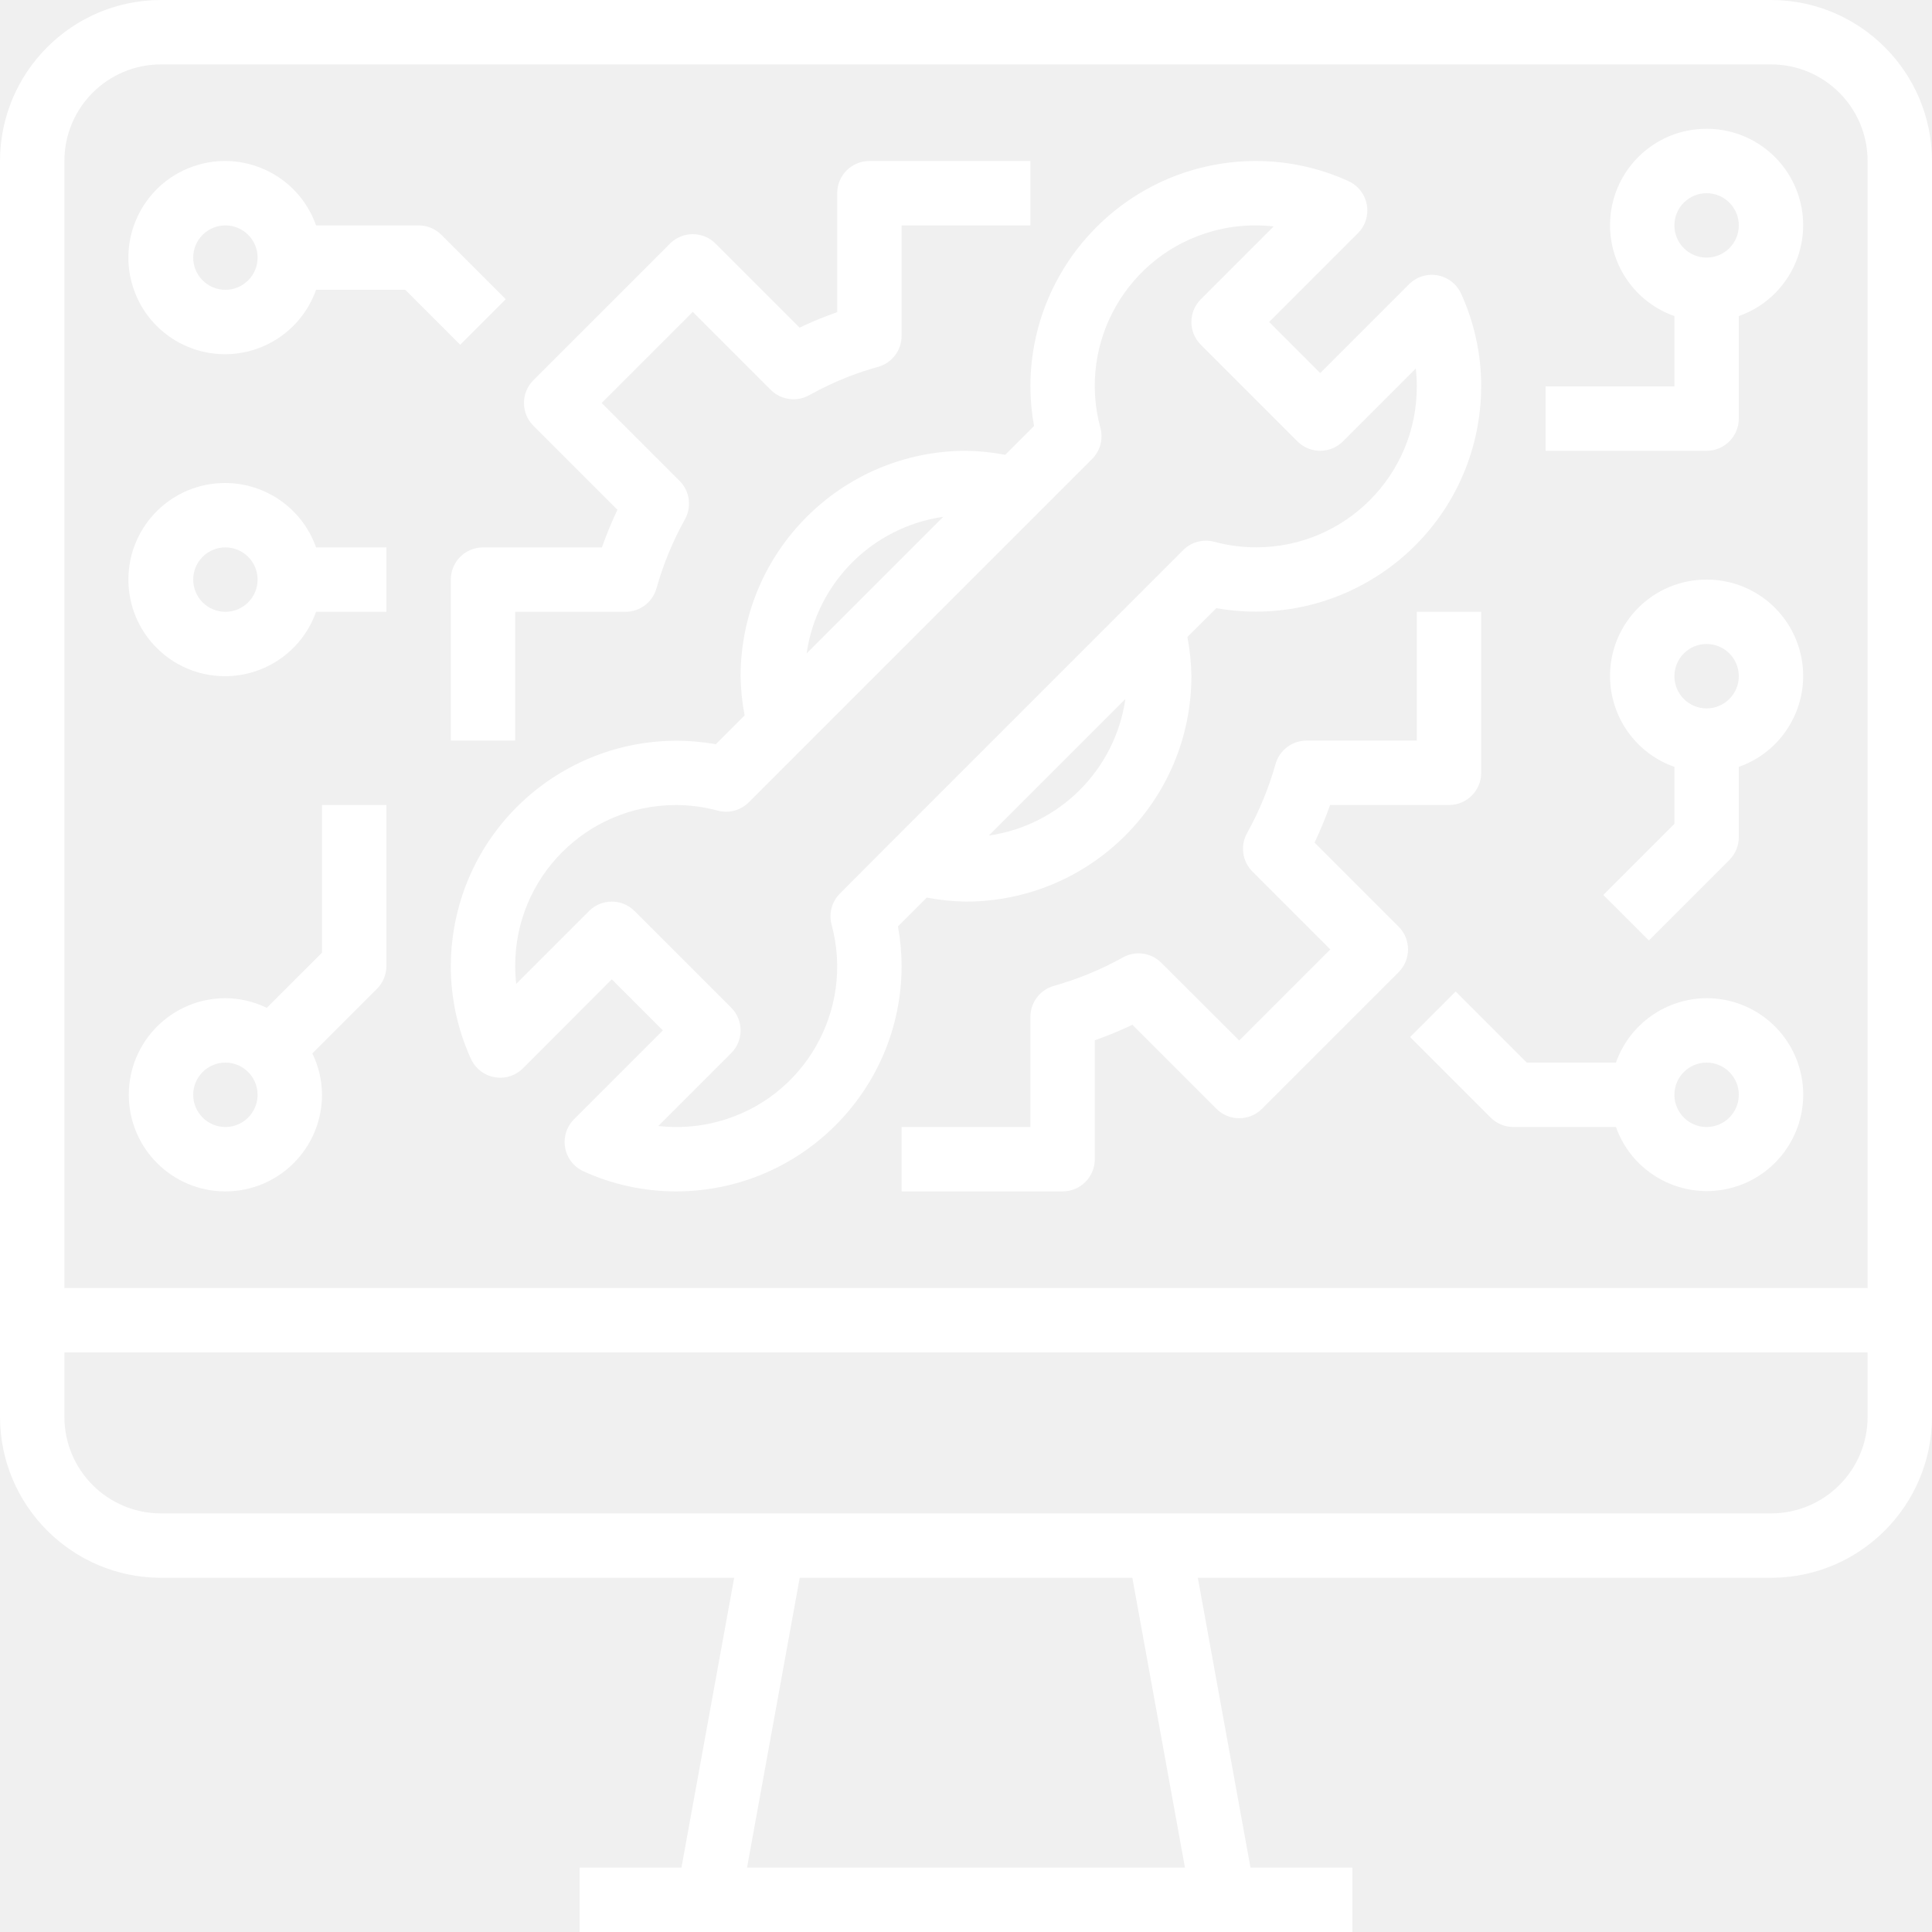
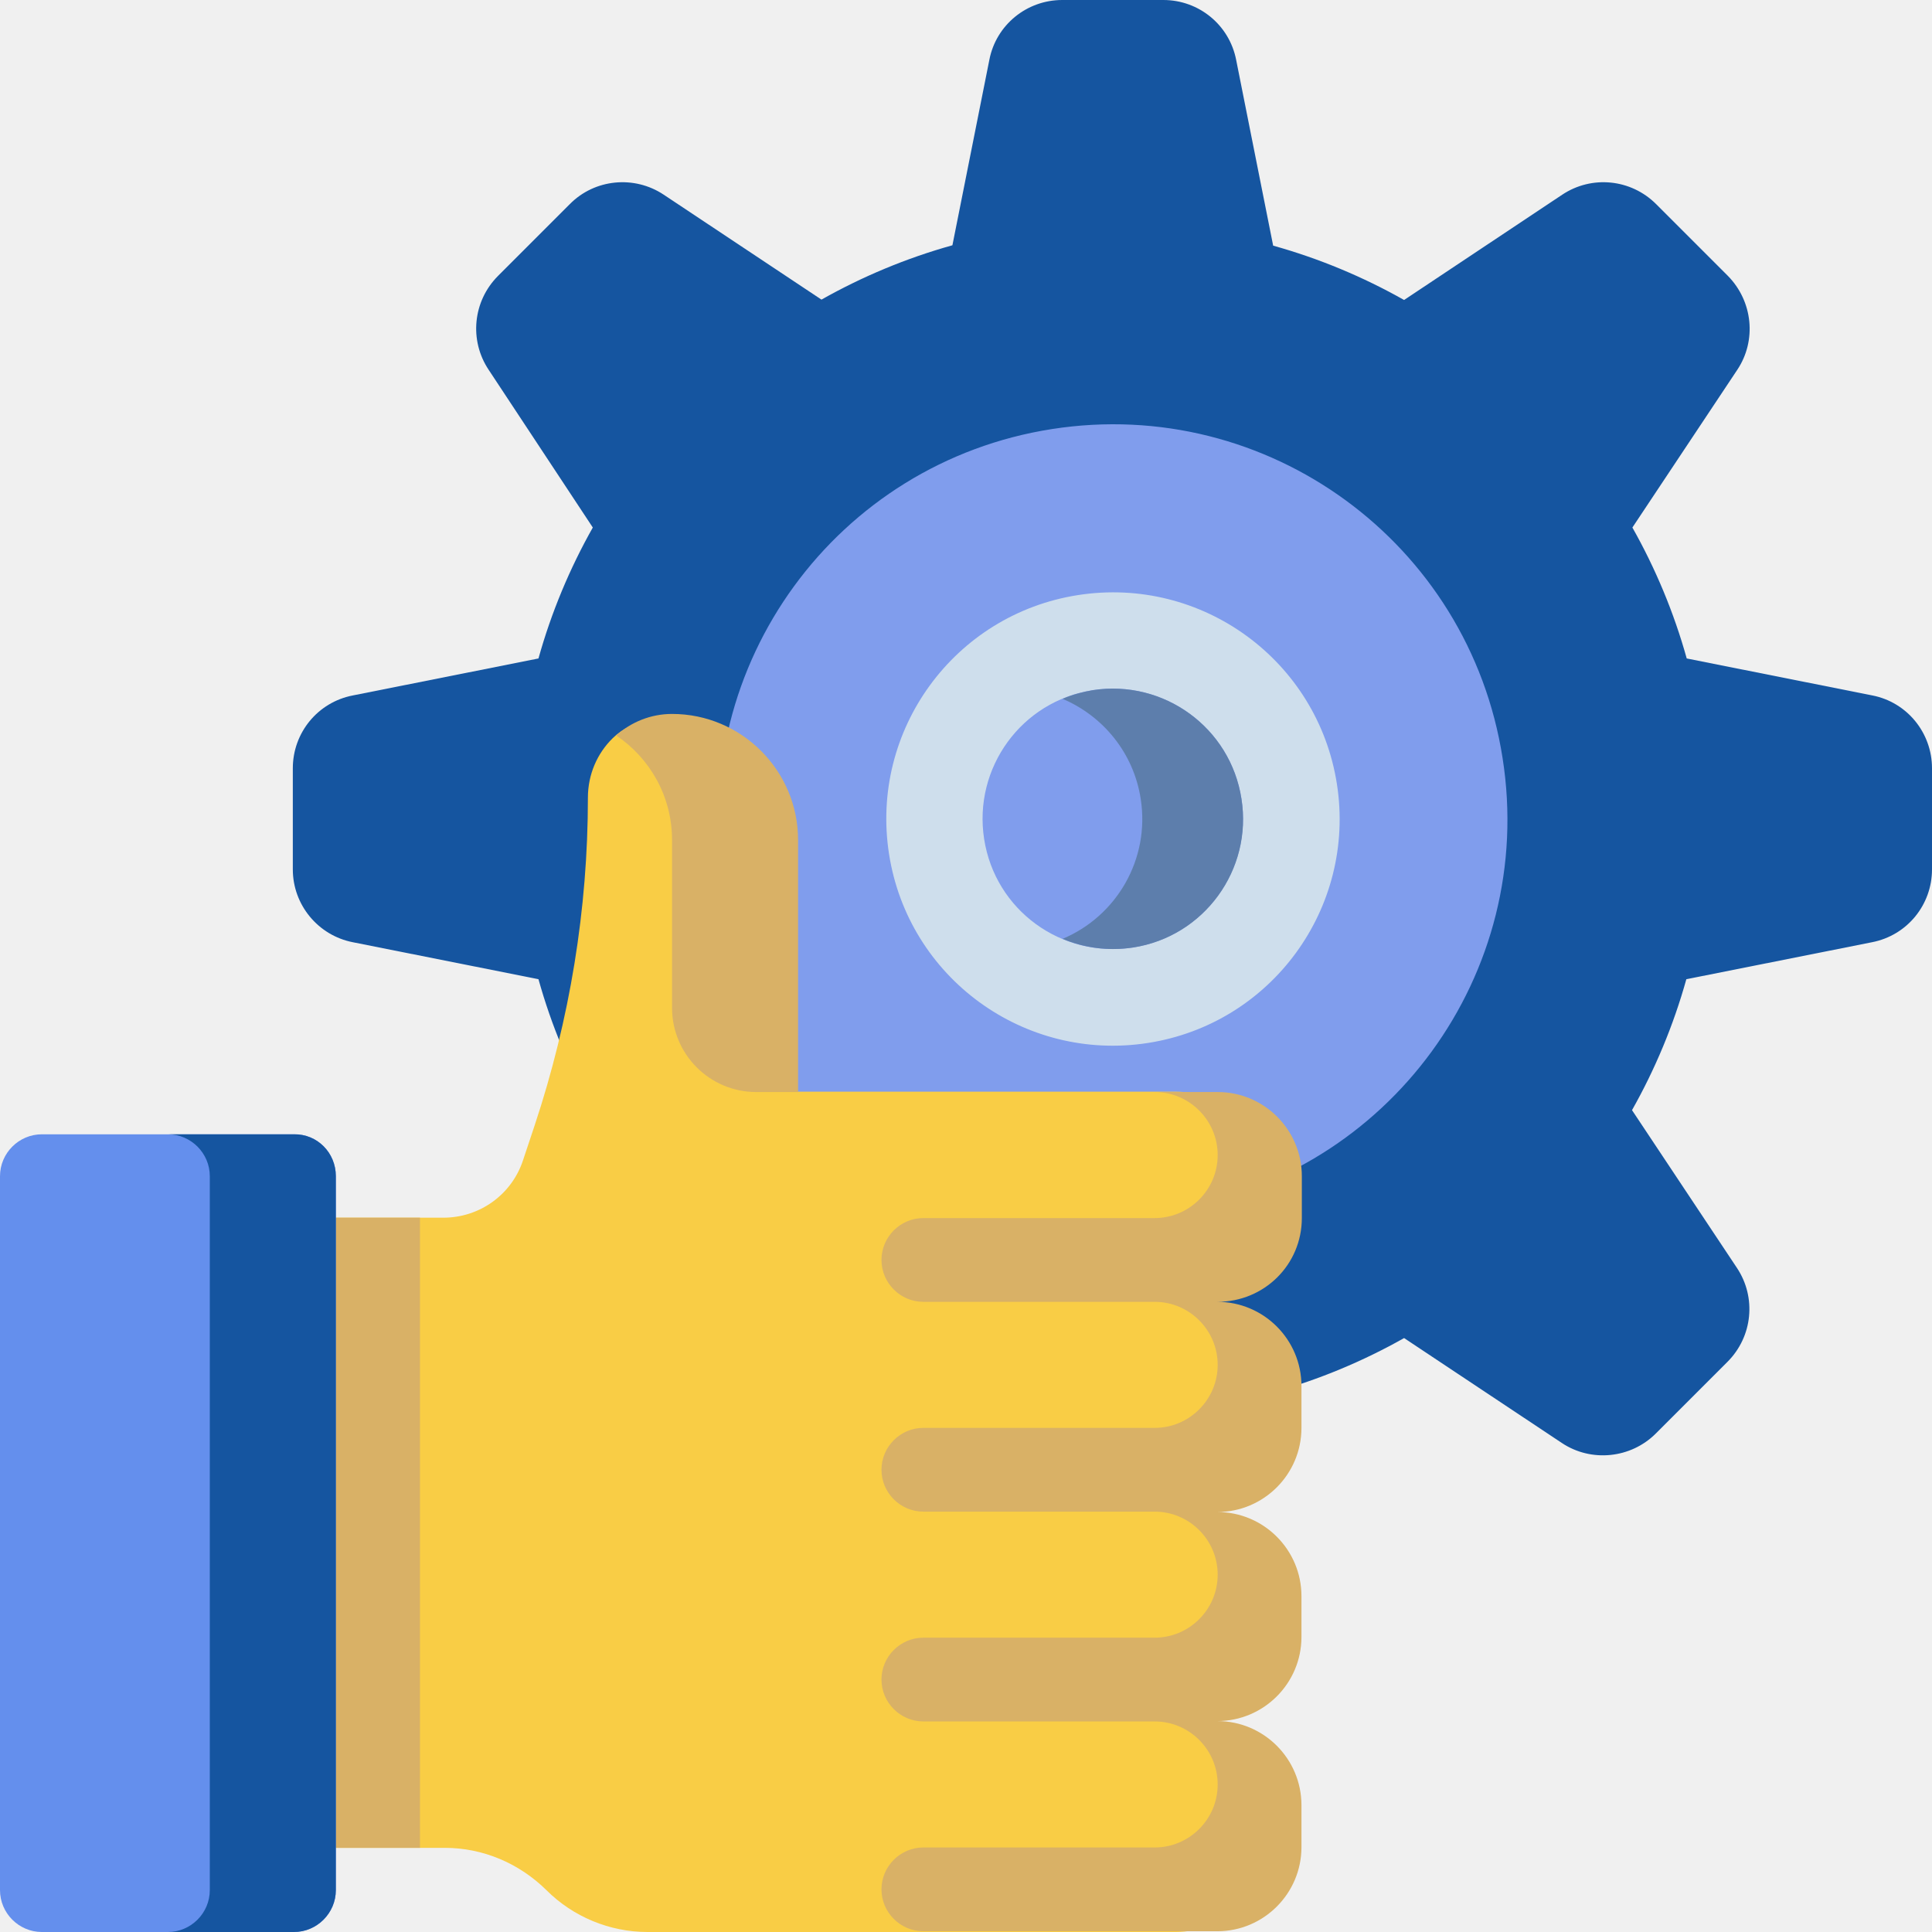
- <svg xmlns="http://www.w3.org/2000/svg" version="1.1" id="Capa_1" x="0px" y="0px" viewBox="0 0 480 480" style="enable-background:new 0 0 480 480;" xml:space="preserve">
-   <style>
- 	 g,path{fill:#fff;}
- 	 </style>
-   <g>
-     <g>
-       <path d="M440,0H40C17.92,0.026,0.026,17.92,0,40v312c0.026,22.08,17.92,39.974,40,40h142.4l-13.096,72H144v16h192v-16h-25.32    l-13.08-72H440c22.08-0.026,39.974-17.92,40-40V40C479.974,17.92,462.08,0.026,440,0z M185.6,464l13.088-72h82.64l13.072,72H185.6    z M464,352c0,13.255-10.745,24-24,24H40c-13.255,0-24-10.745-24-24v-16h448V352z M464,320H16V40c0-13.255,10.745-24,24-24h400    c13.255,0,24,10.745,24,24V320z" />
-     </g>
-   </g>
-   <g>
-     <g>
-       <path d="M216,40c-4.418,0-8,3.582-8,8v29.544c-0.976,0.344-1.936,0.704-2.888,1.072c-2.192,0.848-4.352,1.776-6.456,2.784    l-20.88-20.88c-3.124-3.123-8.188-3.123-11.312,0L132.52,94.464c-3.123,3.124-3.123,8.188,0,11.312l20.88,20.88    c-1.449,3.045-2.736,6.164-3.856,9.344H120c-4.418,0-8,3.582-8,8v40h16v-32h27.4c3.577,0,6.719-2.375,7.696-5.816    c1.681-5.976,4.055-11.735,7.072-17.16c1.742-3.123,1.2-7.023-1.328-9.552l-19.352-19.352l22.632-22.632l19.352,19.352    c2.537,2.551,6.466,3.094,9.6,1.328c3.174-1.774,6.467-3.324,9.856-4.64c2.384-0.923,4.816-1.723,7.296-2.4    c3.437-0.995,5.795-4.15,5.776-7.728V56h32V40H216z" />
-     </g>
-   </g>
-   <g>
-     <g>
-       <path d="M352,152v32h-27.4c-3.577,0-6.719,2.375-7.696,5.816c-1.681,5.976-4.055,11.735-7.072,17.16    c-1.742,3.123-1.2,7.023,1.328,9.552l19.352,19.352l-22.632,22.632L288.528,239.2c-2.529-2.528-6.429-3.07-9.552-1.328    c-5.425,3.017-11.184,5.391-17.16,7.072c-3.441,0.977-5.816,4.119-5.816,7.696V280h-32v16h40c4.418,0,8-3.582,8-8v-29.544    c3.18-1.12,6.299-2.407,9.344-3.856l20.88,20.88c3.124,3.123,8.188,3.123,11.312,0l33.944-33.944    c3.123-3.124,3.123-8.188,0-11.312l-20.88-20.88c1.449-3.045,2.736-6.164,3.856-9.344H360c4.418,0,8-3.582,8-8v-40H352z" />
-     </g>
-   </g>
-   <g>
-     <g>
-       <path d="M363.016,72.976c-1.822-4.025-6.561-5.812-10.587-3.99c-0.878,0.397-1.676,0.949-2.357,1.63L328,92.688L315.312,80    l22.072-22.072c3.117-3.132,3.104-8.197-0.028-11.314c-0.686-0.682-1.49-1.235-2.372-1.63C327.767,41.699,319.93,40,312,40    c-30.913,0.035-55.965,25.087-56,56c0.006,3.3,0.309,6.594,0.904,9.84l-7.16,7.16c-3.212-0.623-6.473-0.958-9.744-1    c-30.913,0.035-55.965,25.087-56,56c0.042,3.271,0.377,6.532,1,9.744l-7.16,7.16c-30.505-5.386-59.6,14.977-64.986,45.482    c-0.56,3.174-0.846,6.391-0.854,9.615c-0.006,7.943,1.694,15.795,4.984,23.024c1.806,4.032,6.539,5.837,10.571,4.03    c0.883-0.396,1.687-0.948,2.372-1.63L152,243.312L164.688,256l-22.072,22.072c-3.123,3.125-3.122,8.19,0.003,11.314    c0.681,0.681,1.48,1.233,2.357,1.63c7.229,3.29,15.081,4.99,23.024,4.984c30.913-0.035,55.965-25.087,56-56    c-0.006-3.3-0.309-6.594-0.904-9.84l7.16-7.16c3.212,0.623,6.473,0.958,9.744,1c30.913-0.035,55.965-25.087,56-56    c-0.042-3.271-0.377-6.532-1-9.744l7.2-7.16c30.482,5.386,59.559-14.959,64.945-45.441c0.563-3.188,0.849-6.418,0.855-9.655    C368.006,88.057,366.306,80.205,363.016,72.976z M234.344,128.4L234.344,128.4L200.4,162.344    C202.941,144.757,216.757,130.941,234.344,128.4z M245.656,207.6l33.944-33.944C277.059,191.243,263.243,205.059,245.656,207.6z     M312.159,135.983c-3.542,0.006-7.068-0.459-10.487-1.383c-2.756-0.733-5.694,0.056-7.712,2.072l-13.288,13.288l-58.712,58.712    L208.672,222c-2.016,2.018-2.805,4.956-2.072,7.712c5.762,21.244-6.79,43.137-28.034,48.899    c-3.444,0.934-6.997,1.401-10.566,1.389c-1.484,0.002-2.966-0.081-4.44-0.248l18.096-18.096c3.123-3.124,3.123-8.188,0-11.312    l-24-24c-3.124-3.123-8.188-3.123-11.312,0l-18.096,18.096c-0.167-1.474-0.25-2.956-0.248-4.44    c-0.051-22.034,17.77-39.937,39.804-39.988c3.554-0.008,7.094,0.459,10.524,1.388c2.756,0.733,5.695-0.056,7.712-2.072    l13.288-13.288l58.712-58.712l13.288-13.288c2.016-2.018,2.805-4.956,2.072-7.712c-5.784-21.238,6.745-43.144,27.983-48.928    c3.46-0.942,7.031-1.413,10.617-1.4c1.484-0.002,2.966,0.081,4.44,0.248l-18.096,18.096c-3.123,3.124-3.123,8.188,0,11.312l24,24    c3.124,3.123,8.188,3.123,11.312,0l18.096-18.096c0.167,1.474,0.25,2.956,0.248,4.44    C352.039,118.043,334.202,135.944,312.159,135.983z" />
-     </g>
-   </g>
-   <g>
-     <g>
-       <path d="M109.656,58.344c-1.5-1.5-3.534-2.344-5.656-2.344H78.528C74.11,43.503,60.397,36.954,47.901,41.373    S28.855,59.503,33.273,72s18.131,19.046,30.627,14.627C70.735,84.211,76.112,78.835,78.528,72h22.16l13.656,13.656l11.312-11.312    L109.656,58.344z M56,72c-4.418,0-8-3.582-8-8s3.582-8,8-8s8,3.582,8,8S60.418,72,56,72z" />
-     </g>
-   </g>
-   <g>
-     <g>
-       <path d="M78.528,136C75.15,126.445,66.134,120.042,56,120c-13.255-0.055-24.044,10.646-24.099,23.9s10.646,24.044,23.9,24.099    c10.207,0.042,19.324-6.376,22.727-16H96v-16H78.528z M56,152c-4.418,0-8-3.582-8-8s3.582-8,8-8s8,3.582,8,8S60.418,152,56,152z" />
-     </g>
-   </g>
-   <g>
-     <g>
-       <path d="M80,200v36.688L66.28,250.4c-3.202-1.566-6.716-2.386-10.28-2.4c-13.255,0-24,10.745-24,24s10.745,24,24,24    s24-10.745,24-24c-0.014-3.564-0.834-7.078-2.4-10.28l16.064-16.064c1.497-1.501,2.338-3.536,2.336-5.656v-40H80z M56,280    c-4.418,0-8-3.582-8-8s3.582-8,8-8s8,3.582,8,8S60.418,280,56,280z" />
-     </g>
-   </g>
-   <g>
-     <g>
-       <path d="M446.629,47.989C443.249,38.393,434.174,31.981,424,32c-13.224-0.025-23.964,10.675-23.989,23.899    c-0.019,10.174,6.393,19.249,15.989,22.629V96h-32v16h40c4.418,0,8-3.582,8-8V78.528    C444.473,74.135,451.023,60.462,446.629,47.989z M424,64c-4.418,0-8-3.582-8-8s3.582-8,8-8s8,3.582,8,8S428.418,64,424,64z" />
-     </g>
-   </g>
-   <g>
-     <g>
-       <path d="M446.614,263.92c-3.406-9.56-12.465-15.938-22.614-15.92c-10.134,0.042-19.15,6.445-22.528,16h-22.16l-17.656-17.656    l-11.312,11.312l20,20c1.5,1.5,3.534,2.344,5.656,2.344h25.472c4.44,12.465,18.145,18.971,30.611,14.531    C444.548,290.09,451.054,276.385,446.614,263.92z M424,280c-4.418,0-8-3.582-8-8s3.582-8,8-8s8,3.582,8,8S428.418,280,424,280z" />
-     </g>
-   </g>
-   <g>
-     <g>
-       <path d="M446.629,159.989c-3.38-9.596-12.455-16.009-22.629-15.989c-13.224-0.025-23.964,10.675-23.989,23.899    c-0.019,10.174,6.393,19.249,15.989,22.629v14.16l-17.656,17.656l11.312,11.312l20-20c1.5-1.5,2.344-3.534,2.344-5.656v-17.472    C444.473,186.135,451.023,172.462,446.629,159.989z M424,176c-4.418,0-8-3.582-8-8s3.582-8,8-8s8,3.582,8,8S428.418,176,424,176z" />
-     </g>
-   </g>
-   <g>
- </g>
-   <g>
- </g>
-   <g>
- </g>
-   <g>
- </g>
-   <g>
- </g>
-   <g>
- </g>
-   <g>
- </g>
-   <g>
- </g>
-   <g>
- </g>
-   <g>
- </g>
-   <g>
- </g>
-   <g>
- </g>
-   <g>
- </g>
-   <g>
- </g>
-   <g>
- </g>
+ <svg xmlns="http://www.w3.org/2000/svg" version="1.1" id="Layer_1" x="0px" y="0px" viewBox="0 0 512 512" style="enable-background:new 0 0 512 512;" xml:space="preserve">
+   <style type="text/css">
+ 	.st0{fill:#1555A0;}
+ 	.st1{fill:#809DED;}
+ 	.st2{fill:#CEDEEC;}
+ 	.st3{fill:#5D7EAC;}
+ 	.st4{fill:#F9CD45;}
+ 	.st5{fill:#D9B166;}
+ 	.st6{fill:#648FED;}
+ </style>
+   <path class="st0" d="M512,203.6v26.8c0,9.4-6.6,17.5-15.9,19.3l-49.2,9.8c-3.4,12.2-8.3,23.9-14.4,34.7l27.8,41.8  c5.2,7.8,4.2,18.2-2.5,24.9l-19,19c-6.6,6.6-17.1,7.7-24.9,2.5l-41.8-27.8c-10.8,6.1-22.5,11-34.7,14.4l-4.1,20.5h-77l-4.1-20.5  c-12.2-3.4-23.9-8.3-34.7-14.4l-41.8,27.8c-7.8,5.2-18.2,4.2-24.9-2.5l-19-19c-6.7-6.6-7.7-17.1-2.5-24.9l27.8-41.8  c-6.1-10.8-11-22.5-14.4-34.7l-49.2-9.8c-9.2-1.8-15.9-9.9-15.9-19.3v-26.8c0-9.4,6.6-17.5,15.9-19.3l49.2-9.8  c3.4-12.2,8.3-23.9,14.4-34.7L129.5,98c-5.2-7.8-4.2-18.2,2.5-24.9l19-19c6.6-6.7,17.1-7.7,24.9-2.5l41.8,27.8  c10.8-6.1,22.5-11,34.7-14.4l9.8-49.2C264,6.6,272.1,0,281.5,0h26.8c9.4,0,17.5,6.6,19.3,15.9l9.8,49.2c12.2,3.4,23.9,8.3,34.7,14.4  L414,51.6c7.8-5.2,18.2-4.2,24.9,2.5l19,19c6.6,6.7,7.7,17.1,2.5,24.9l-27.8,41.8c6.1,10.8,11,22.5,14.4,34.7l49.2,9.8  C505.4,186.1,512,194.2,512,203.6z" />
+   <path class="st1" d="M311.1,320.3c-29.1,4.5-57.3-3.4-79.1-19.8h-31.7v-33.4h2.8c-5.6-10.3-9.6-21.7-11.5-34  c-8.9-57.1,30.1-110.5,87.2-119.4c57.1-8.9,110.5,30.1,119.4,87.2C407.2,258,368.1,311.4,311.1,320.3z" />
+   <path class="st2" d="M354.3,207.8c5.1,32.8-17.3,63.5-50.1,68.6s-63.5-17.3-68.6-50.1s17.3-63.5,50.1-68.6S349.2,175,354.3,207.8z" />
+   <path class="st1" d="M329,211.7c2.9,18.8-9.9,36.5-28.8,39.4s-36.5-9.9-39.4-28.8c-2.9-18.8,9.9-36.5,28.8-39.4  C308.5,180,326.1,192.9,329,211.7z" />
+   <path class="st3" d="M300.3,251.1c-6.6,1-13,0.1-18.7-2.3c14.3-6,23.2-21.1,20.7-37.1c-1.9-12.3-10.1-22-20.7-26.5  c2.5-1.1,5.2-1.8,8-2.3c18.8-2.9,36.5,9.9,39.4,28.8C332,230.5,319.1,248.2,300.3,251.1z" />
+   <path class="st4" d="M311.7,512H171.6c-10,0-19.7-4-26.8-11.1c-7.2-7.1-16.8-11.2-26.9-11.2h-11.1H66.8v-167h39.6h11.1  c9.6,0,18.1-6.1,21.1-15.2l3.1-9.3c9.3-28,14.1-57.3,14.1-86.8l0,0c0-6.2,2.5-11.8,6.6-15.8c5.2-5.1,13.2-6.2,19.7-2.8  c10.8,5.5,18.2,16.8,18.2,29.7l0,66.8h11.1h100.2c12.3,0,22.3,10,22.3,22.3v11.1c0,12.3-10,22.3-22.3,22.3c12.3,0,22.3,10,22.3,22.3  v11.1c0,12.3-10,22.3-22.3,22.3c12.3,0,22.3,10,22.3,22.3v11.1c0,12.3-10,22.3-22.3,22.3c12.3,0,22.3,10,22.3,22.3v11.1  C333.9,502,323.9,512,311.7,512z" />
+   <path class="st5" d="M211.5,222.6l0,66.8h-11.1c-12.3,0-22.3-10-22.3-22.3l0-44.5c0-11.6-5.9-21.7-14.8-27.7  c3.9-3.5,9.1-5.7,14.8-5.7l0,0C196.5,189.2,211.5,204.2,211.5,222.6z M345,322.8v-11.1c0-12.3-10-22.3-22.3-22.3h-16.7  c9.2,0,16.7,7.5,16.7,16.7s-7.5,16.7-16.7,16.7h-5.6h-39h-16.7c-6.1,0-11.1,5-11.1,11.1s5,11.1,11.1,11.1h16.7h39h5.6  c9.2,0,16.7,7.5,16.7,16.7c0,9.2-7.5,16.7-16.7,16.7h-5.6h-39h-16.7c-6.1,0-11.1,5-11.1,11.1s5,11.1,11.1,11.1h16.7h39h5.6  c9.2,0,16.7,7.5,16.7,16.7c0,9.2-7.5,16.7-16.7,16.7h-5.6h-39h-16.7c-6.1,0-11.1,5-11.1,11.1s5,11.1,11.1,11.1h16.7h39h5.6  c9.2,0,16.7,7.5,16.7,16.7s-7.5,16.7-16.7,16.7h-5.6h-39h-16.7c-6.1,0-11.1,5-11.1,11.1s5,11.1,11.1,11.1h44.5h22.3h11.1  c12.3,0,22.3-10,22.3-22.3v-11.1c0-12.3-10-22.3-22.3-22.3c12.3,0,22.3-10,22.3-22.3V423c0-12.3-10-22.3-22.3-22.3  c12.3,0,22.3-10,22.3-22.3v-11.1c0-12.3-10-22.3-22.3-22.3C335.1,345,345,335.1,345,322.8z M66.8,489.7h44.5v-167H66.8V489.7z" />
+   <path class="st6" d="M89,311.7v189.2c0,6.1-5,11.1-11.1,11.1H11.1C5,512,0,507,0,500.9V311.7c0-6.1,5-11.1,11.1-11.1h66.8  C84.1,300.5,89,305.5,89,311.7z" />
+   <path class="st0" d="M89,311.7v189.2c0,6.1-5,11.1-11.1,11.1H44.5c6.1,0,11.1-5,11.1-11.1V311.7c0-6.1-5-11.1-11.1-11.1h33.4  C84.1,300.5,89,305.5,89,311.7z" />
</svg>
